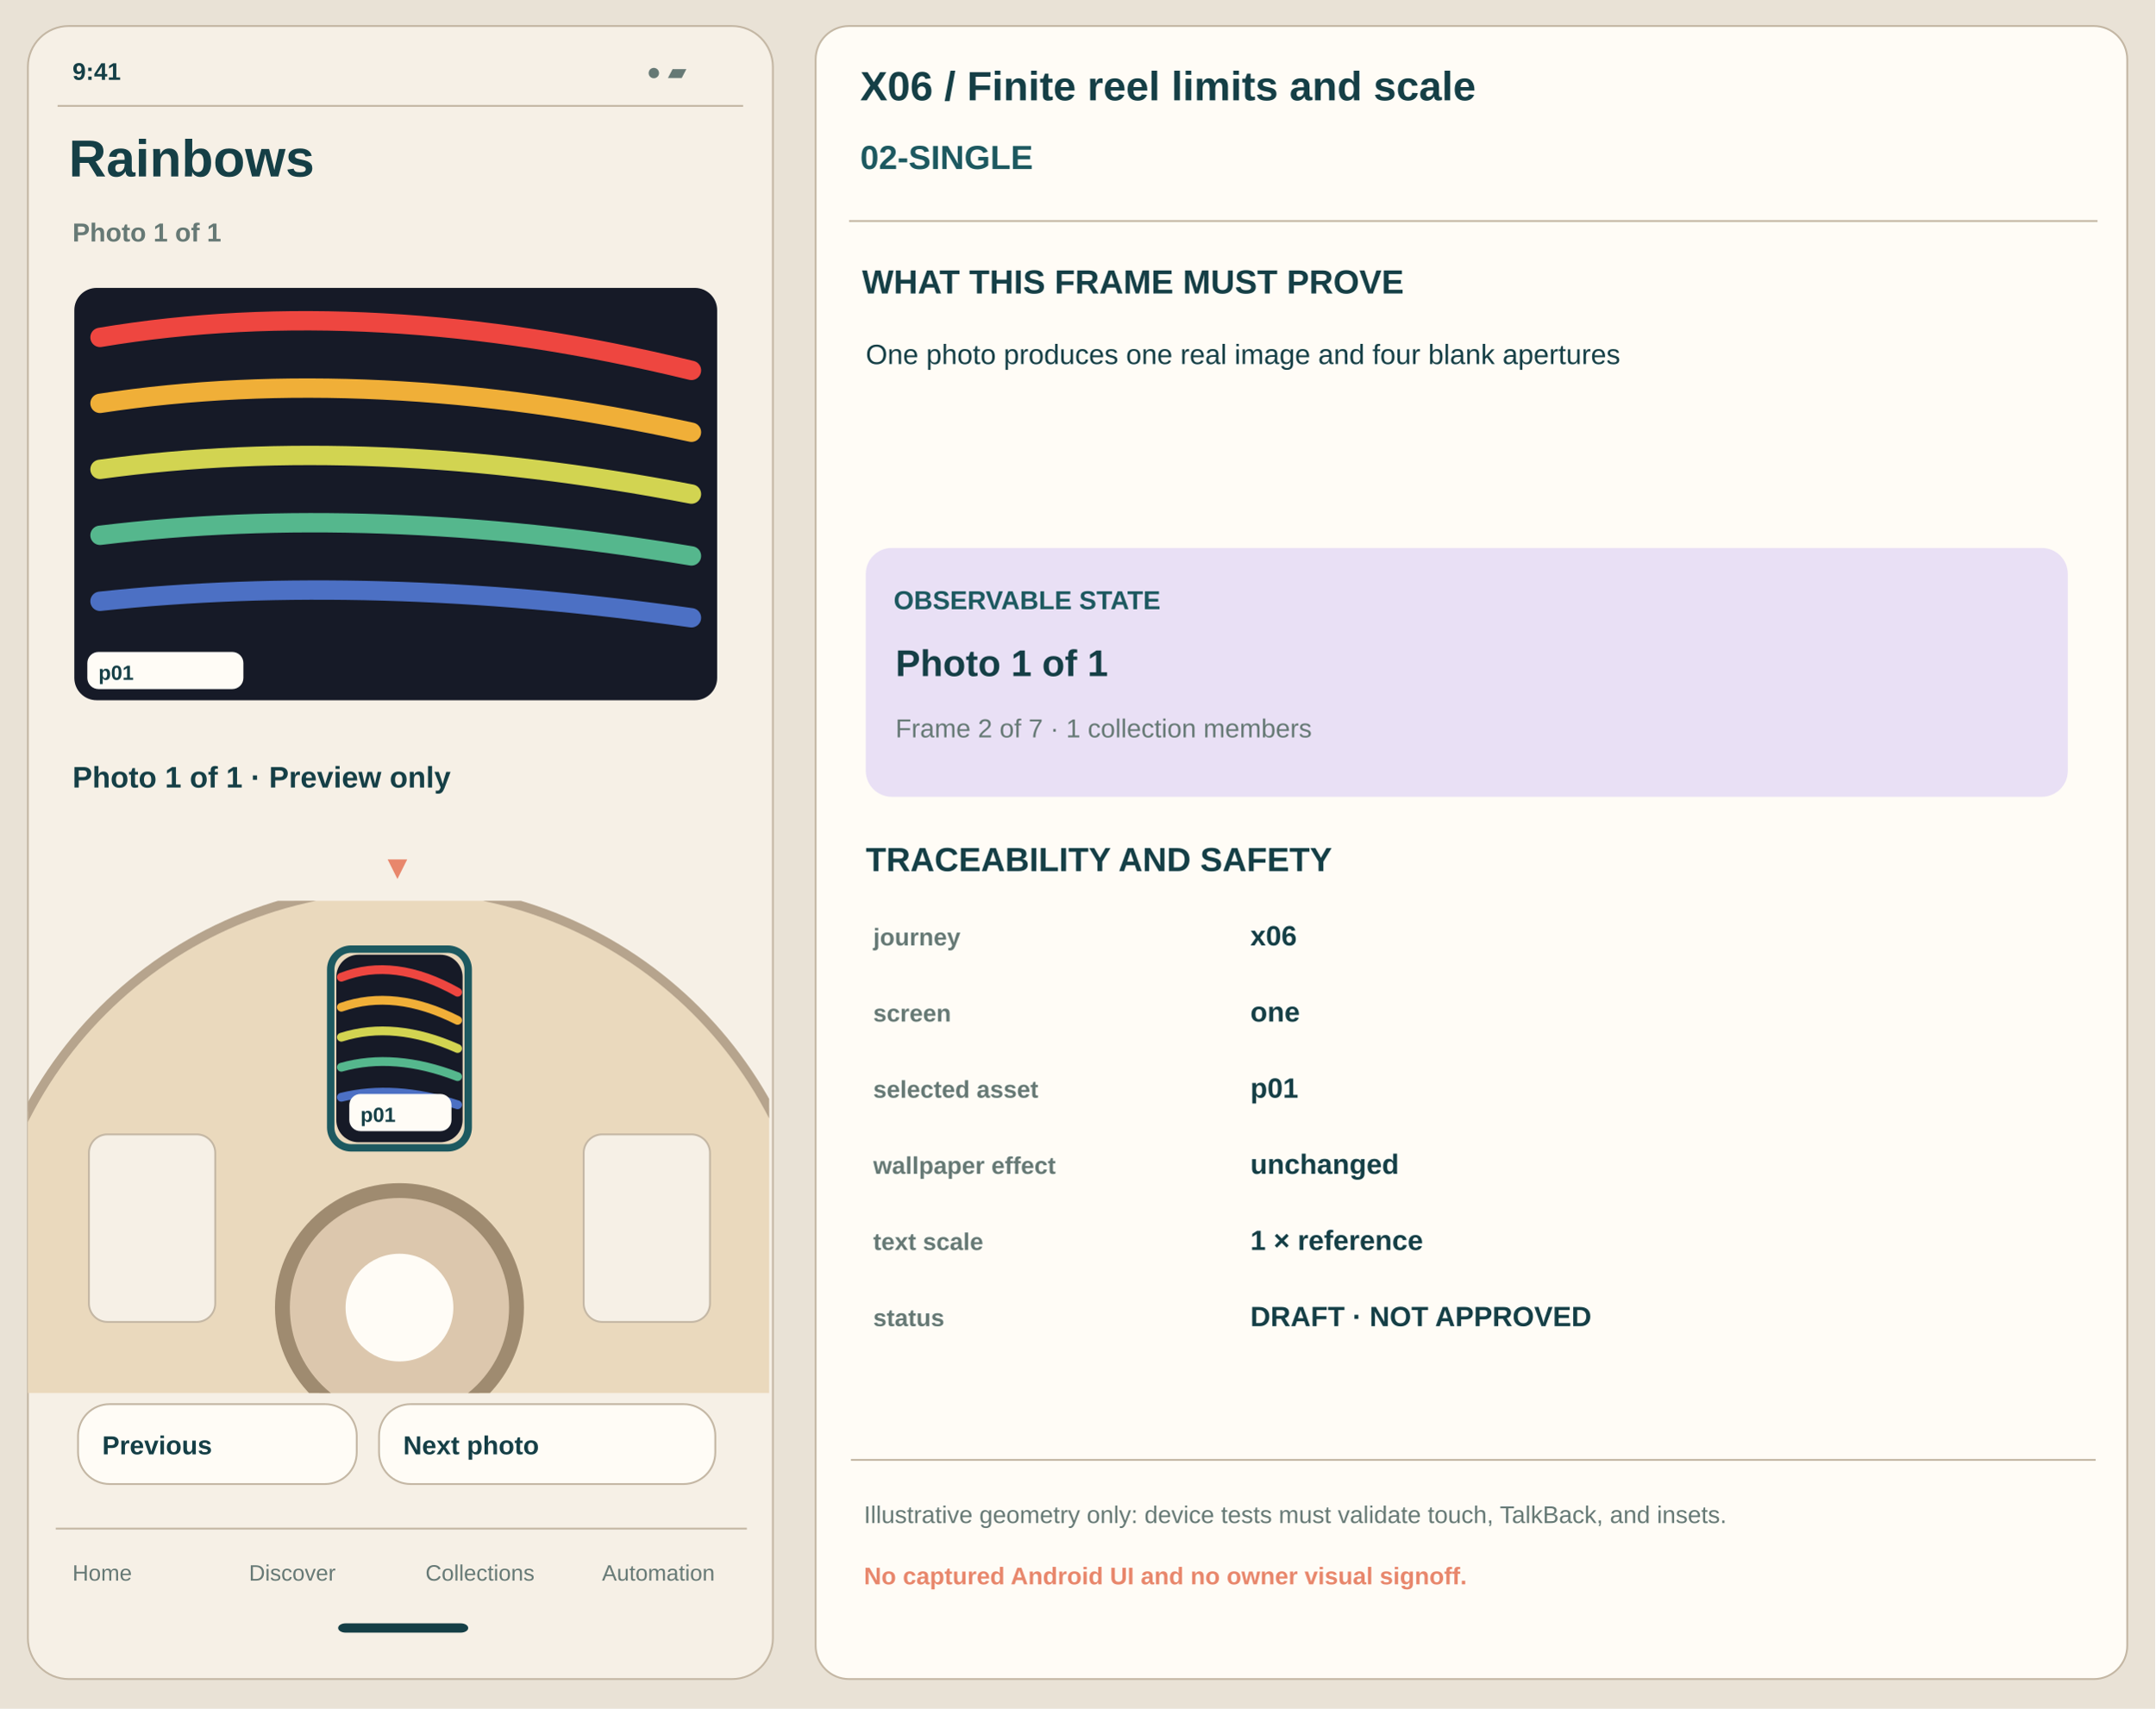
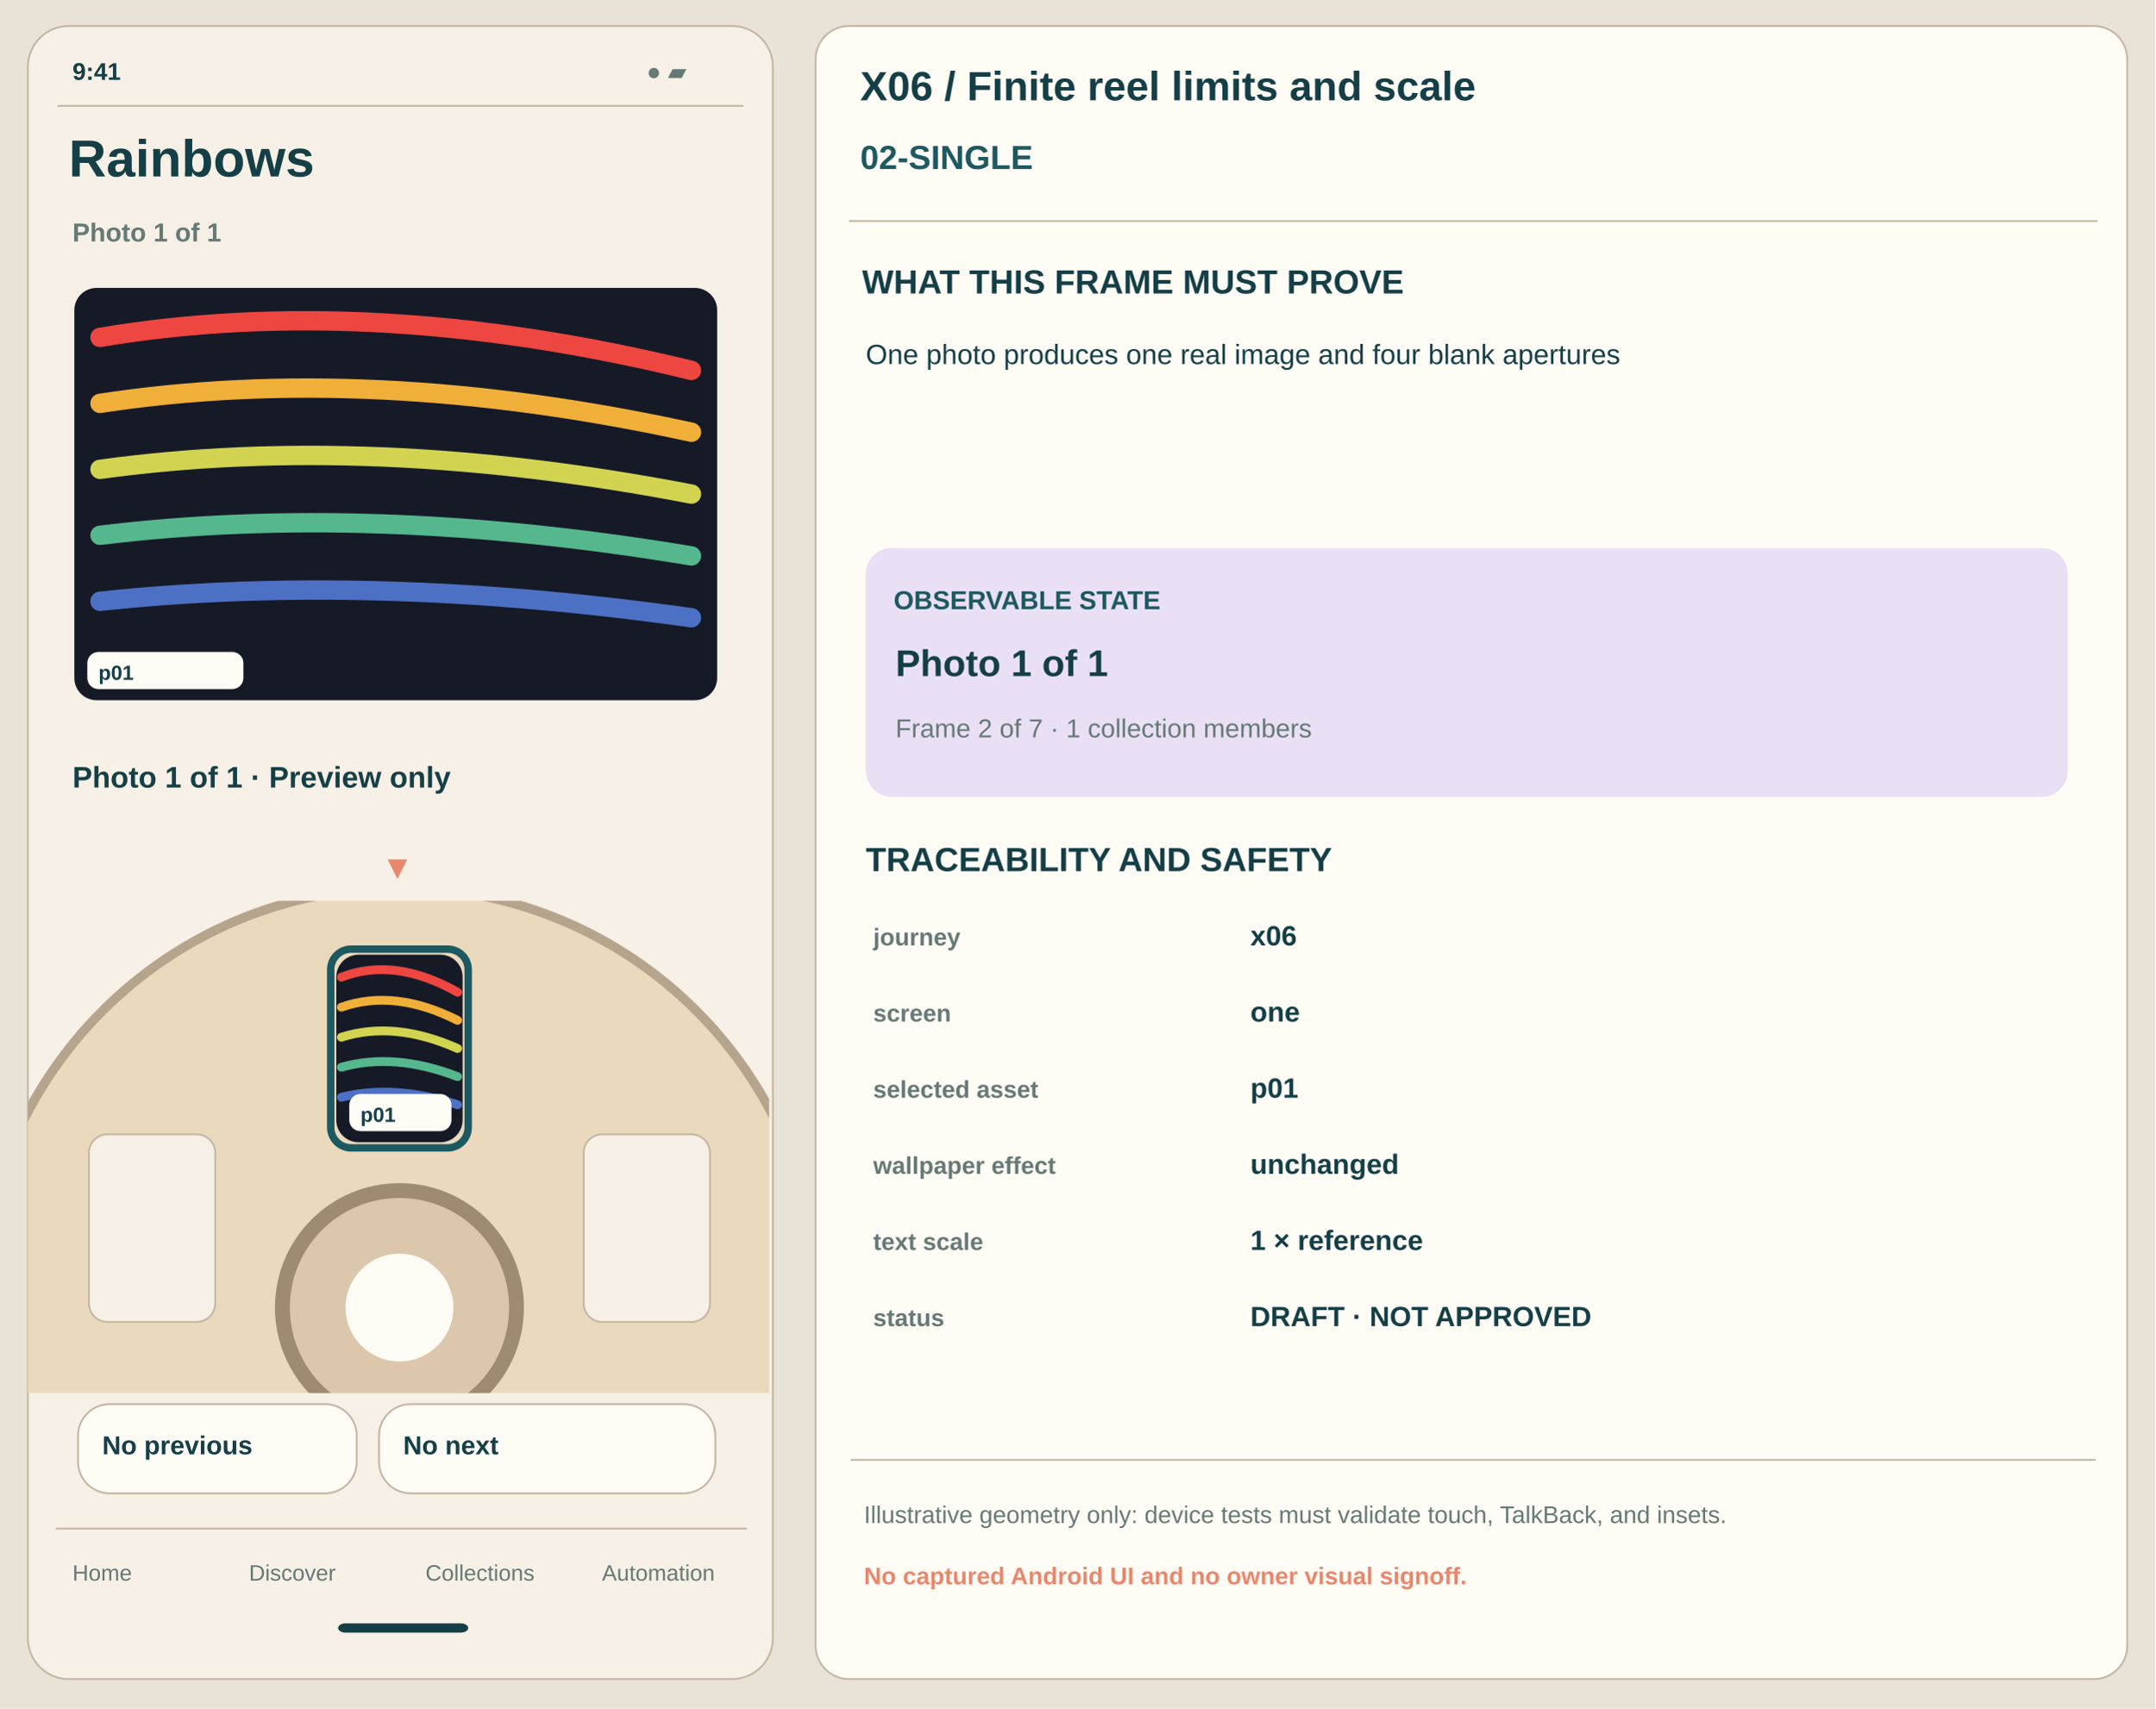
<svg xmlns="http://www.w3.org/2000/svg" width="1160" height="920" viewBox="0 0 1160 920" role="img" aria-label="x06 02-single annotated proposal">
  <rect x="0" y="0" width="1160" height="920" rx="0" fill="#E9E2D6" stroke="none" stroke-width="1" />
  <rect x="15" y="14" width="401" height="890" rx="22" fill="#F6F0E6" stroke="#C4B7A4" stroke-width="1" />
  <text x="39" y="43" font-family="Arial,Helvetica,sans-serif" font-size="13" font-weight="700" fill="#153F46">9:41</text>
  <text x="348" y="43" font-family="Arial,Helvetica,sans-serif" font-size="13" font-weight="550" fill="#667975">● ▰</text>
  <path d="M31 57 H400" stroke="#C4B7A4" />
  <text x="37" y="95" font-family="Arial,Helvetica,sans-serif" font-size="28" font-weight="700" fill="#153F46">Rainbows</text>
  <text x="39" y="130" font-family="Arial,Helvetica,sans-serif" font-size="14" font-weight="550" fill="#667975">Photo 1 of 1</text>
  <rect x="40" y="155" width="346" height="222" rx="12" fill="#161A27" stroke="none" stroke-width="1" />
  <path d="M53.84 181.64 Q199.16 157.22 372.16 199.4" stroke="#EE4640" stroke-width="10.434" fill="none" stroke-linecap="round" />
  <path d="M53.84 217.16 Q199.16 194.96 372.16 232.7" stroke="#F0AF38" stroke-width="10.434" fill="none" stroke-linecap="round" />
  <path d="M53.84 252.68 Q199.16 232.7 372.16 266" stroke="#D2D451" stroke-width="10.434" fill="none" stroke-linecap="round" />
  <path d="M53.84 288.2 Q199.16 270.44 372.16 299.3" stroke="#55B78D" stroke-width="10.434" fill="none" stroke-linecap="round" />
  <path d="M53.84 323.72 Q199.16 308.18 372.16 332.6" stroke="#4C70C4" stroke-width="10.434" fill="none" stroke-linecap="round" />
  <rect x="47" y="351" width="84" height="20" rx="6" fill="#FFFCF6" stroke="none" stroke-width="1" />
  <text x="53" y="366" font-family="Arial,Helvetica,sans-serif" font-size="11" font-weight="700" fill="#153F46">p01</text>
  <text x="39" y="424" font-family="Arial,Helvetica,sans-serif" font-size="16" font-weight="700" fill="#153F46">Photo 1 of 1 · Preview only</text>
  <clipPath id="wheel">
    <rect x="15" y="485" width="399" height="265" />
  </clipPath>
  <g clip-path="url(#wheel)">
    <circle cx="215" cy="704" r="226" fill="#EAD9BD" stroke="#B6A48D" stroke-width="5" />
    <rect x="98.71" y="767.262" width="68" height="101" rx="10" fill="#F6F0E6" stroke="#C4B7A4" stroke-width="1" />
    <rect x="47.852" y="610.738" width="68" height="101" rx="10" fill="#F6F0E6" stroke="#C4B7A4" stroke-width="1" />
    <rect x="181" y="514" width="68" height="101" rx="12" fill="#161A27" stroke="none" stroke-width="1" />
    <path d="M183.72 526.12 Q212.28 515.01 246.28 534.2" stroke="#EE4640" stroke-width="4.747" fill="none" stroke-linecap="round" />
    <path d="M183.72 542.28 Q212.28 532.18 246.28 549.35" stroke="#F0AF38" stroke-width="4.747" fill="none" stroke-linecap="round" />
    <path d="M183.72 558.44 Q212.28 549.35 246.28 564.5" stroke="#D2D451" stroke-width="4.747" fill="none" stroke-linecap="round" />
    <path d="M183.72 574.6 Q212.28 566.52 246.28 579.65" stroke="#55B78D" stroke-width="4.747" fill="none" stroke-linecap="round" />
    <path d="M183.72 590.76 Q212.28 583.69 246.28 594.8" stroke="#4C70C4" stroke-width="4.747" fill="none" stroke-linecap="round" />
    <rect x="188" y="589" width="55" height="20" rx="6" fill="#FFFCF6" stroke="none" stroke-width="1" />
    <text x="194" y="604" font-family="Arial,Helvetica,sans-serif" font-size="11" font-weight="700" fill="#153F46">p01</text>
    <rect x="178" y="511" width="74" height="107" rx="11" fill="none" stroke="#1D5960" stroke-width="4" />
    <rect x="314.148" y="610.738" width="68" height="101" rx="10" fill="#F6F0E6" stroke="#C4B7A4" stroke-width="1" />
    <rect x="263.29" y="767.262" width="68" height="101" rx="10" fill="#F6F0E6" stroke="#C4B7A4" stroke-width="1" />
    <circle cx="215" cy="704" r="63" fill="#DCC7AD" stroke="#9F8B70" stroke-width="8" />
    <circle cx="215" cy="704" r="29" fill="#FFFCF6" />
  </g>
  <text x="205" y="473" font-family="Arial,Helvetica,sans-serif" font-size="18" font-weight="750" fill="#E8876C">▼</text>
-   <rect x="42" y="756" width="150" height="43" rx="17" fill="#FFFCF6" stroke="#C4B7A4" stroke-width="1" />
-   <text x="55" y="783" font-family="Arial,Helvetica,sans-serif" font-size="14" font-weight="650" fill="#153F46">Previous</text>
-   <rect x="204" y="756" width="181" height="43" rx="17" fill="#FFFCF6" stroke="#C4B7A4" stroke-width="1" />
-   <text x="217" y="783" font-family="Arial,Helvetica,sans-serif" font-size="14" font-weight="650" fill="#153F46">Next photo</text>
+   <rect x="42" y="756" width="150" height="48" rx="17" fill="#FFFCF6" stroke="#C4B7A4" stroke-width="1" aria-disabled="true" data-control="previous-unavailable" data-hit-height="48" />
+   <text x="55" y="783" font-family="Arial,Helvetica,sans-serif" font-size="14" font-weight="650" fill="#153F46">No previous</text>
+   <rect x="204" y="756" width="181" height="48" rx="17" fill="#FFFCF6" stroke="#C4B7A4" stroke-width="1" aria-disabled="true" data-control="next-unavailable" data-hit-height="48" />
+   <text x="217" y="783" font-family="Arial,Helvetica,sans-serif" font-size="14" font-weight="650" fill="#153F46">No next</text>
  <path d="M30 823 H402" stroke="#C4B7A4" />
  <text x="39" y="851" font-family="Arial,Helvetica,sans-serif" font-size="12" font-weight="500" fill="#667975">Home</text>
  <text x="134" y="851" font-family="Arial,Helvetica,sans-serif" font-size="12" font-weight="500" fill="#667975">Discover</text>
  <text x="229" y="851" font-family="Arial,Helvetica,sans-serif" font-size="12" font-weight="500" fill="#667975">Collections</text>
  <text x="324" y="851" font-family="Arial,Helvetica,sans-serif" font-size="12" font-weight="500" fill="#667975">Automation</text>
  <rect x="182" y="874" width="70" height="5" rx="4" fill="#153F46" stroke="none" stroke-width="1" />
  <rect x="439" y="14" width="706" height="890" rx="18" fill="#FFFCF6" stroke="#C4B7A4" stroke-width="1" />
  <text x="463" y="54" font-family="Arial,Helvetica,sans-serif" font-size="22" font-weight="700" fill="#153F46">X06 / Finite reel limits and scale</text>
  <text x="463" y="91" font-family="Arial,Helvetica,sans-serif" font-size="18" font-weight="700" fill="#1D5960">02-SINGLE</text>
  <path d="M457 119 H1129" stroke="#C4B7A4" />
  <text x="464" y="158" font-family="Arial,Helvetica,sans-serif" font-size="18" font-weight="700" fill="#153F46">WHAT THIS FRAME MUST PROVE</text>
  <text x="466" y="196" font-family="Arial,Helvetica,sans-serif" font-size="15" font-weight="450" fill="#153F46">One photo produces one real image and four blank apertures</text>
  <rect x="466" y="295" width="647" height="134" rx="14" fill="#E9E0F5" stroke="none" stroke-width="1" />
  <text x="481" y="328" font-family="Arial,Helvetica,sans-serif" font-size="14" font-weight="700" fill="#1D5960">OBSERVABLE STATE</text>
  <text x="482" y="364" font-family="Arial,Helvetica,sans-serif" font-size="20" font-weight="700" fill="#153F46">Photo 1 of 1</text>
  <text x="482" y="397" font-family="Arial,Helvetica,sans-serif" font-size="14" font-weight="500" fill="#667975">Frame 2 of 7 · 1 collection members</text>
  <text x="466" y="469" font-family="Arial,Helvetica,sans-serif" font-size="18" font-weight="700" fill="#153F46">TRACEABILITY AND SAFETY</text>
  <text x="470" y="509" font-family="Arial,Helvetica,sans-serif" font-size="13" font-weight="650" fill="#667975">journey</text>
  <text x="673" y="509" font-family="Arial,Helvetica,sans-serif" font-size="15" font-weight="600" fill="#153F46">x06</text>
  <text x="470" y="550" font-family="Arial,Helvetica,sans-serif" font-size="13" font-weight="650" fill="#667975">screen</text>
  <text x="673" y="550" font-family="Arial,Helvetica,sans-serif" font-size="15" font-weight="600" fill="#153F46">one</text>
  <text x="470" y="591" font-family="Arial,Helvetica,sans-serif" font-size="13" font-weight="650" fill="#667975">selected asset</text>
  <text x="673" y="591" font-family="Arial,Helvetica,sans-serif" font-size="15" font-weight="600" fill="#153F46">p01</text>
  <text x="470" y="632" font-family="Arial,Helvetica,sans-serif" font-size="13" font-weight="650" fill="#667975">wallpaper effect</text>
  <text x="673" y="632" font-family="Arial,Helvetica,sans-serif" font-size="15" font-weight="600" fill="#153F46">unchanged</text>
  <text x="470" y="673" font-family="Arial,Helvetica,sans-serif" font-size="13" font-weight="650" fill="#667975">text scale</text>
  <text x="673" y="673" font-family="Arial,Helvetica,sans-serif" font-size="15" font-weight="600" fill="#153F46">1 × reference</text>
  <text x="470" y="714" font-family="Arial,Helvetica,sans-serif" font-size="13" font-weight="650" fill="#667975">status</text>
  <text x="673" y="714" font-family="Arial,Helvetica,sans-serif" font-size="15" font-weight="600" fill="#153F46">DRAFT · NOT APPROVED</text>
  <path d="M458 786 H1128" stroke="#C4B7A4" />
  <text x="465" y="820" font-family="Arial,Helvetica,sans-serif" font-size="13" font-weight="500" fill="#667975">Illustrative geometry only: device tests must validate touch, TalkBack, and insets.</text>
  <text x="465" y="853" font-family="Arial,Helvetica,sans-serif" font-size="13" font-weight="700" fill="#E8876C">No captured Android UI and no owner visual signoff.</text>
</svg>
